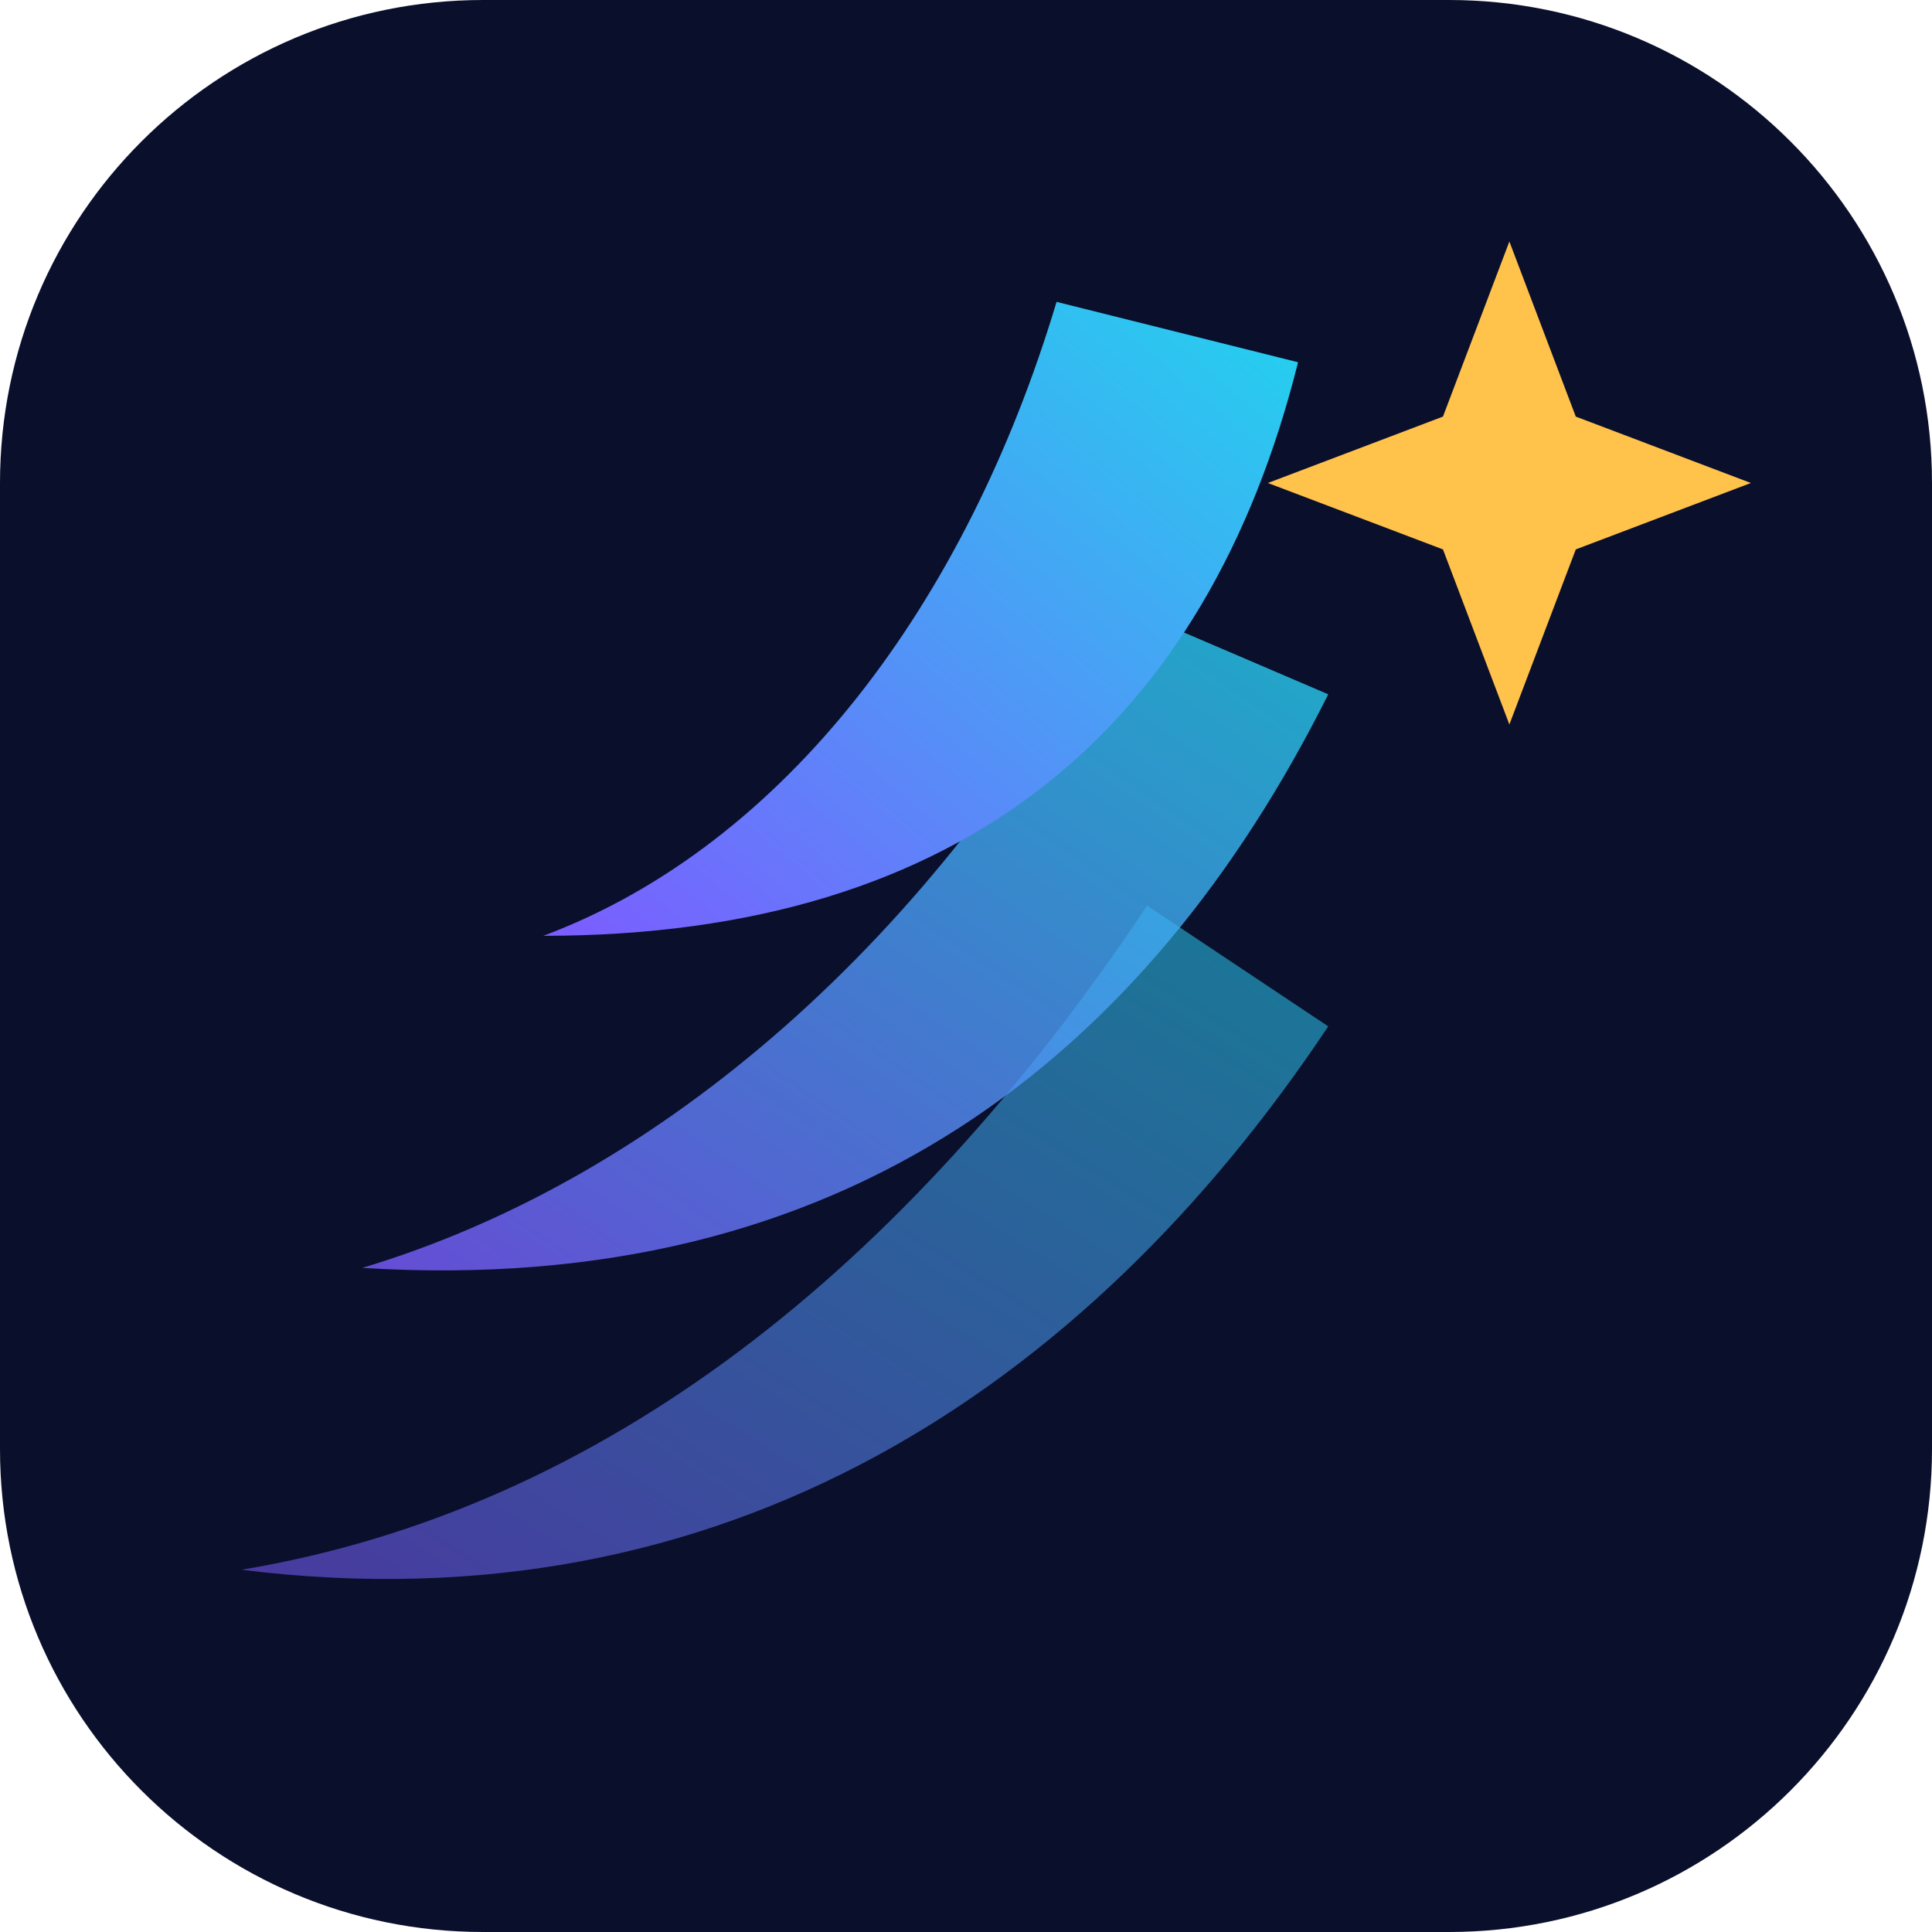
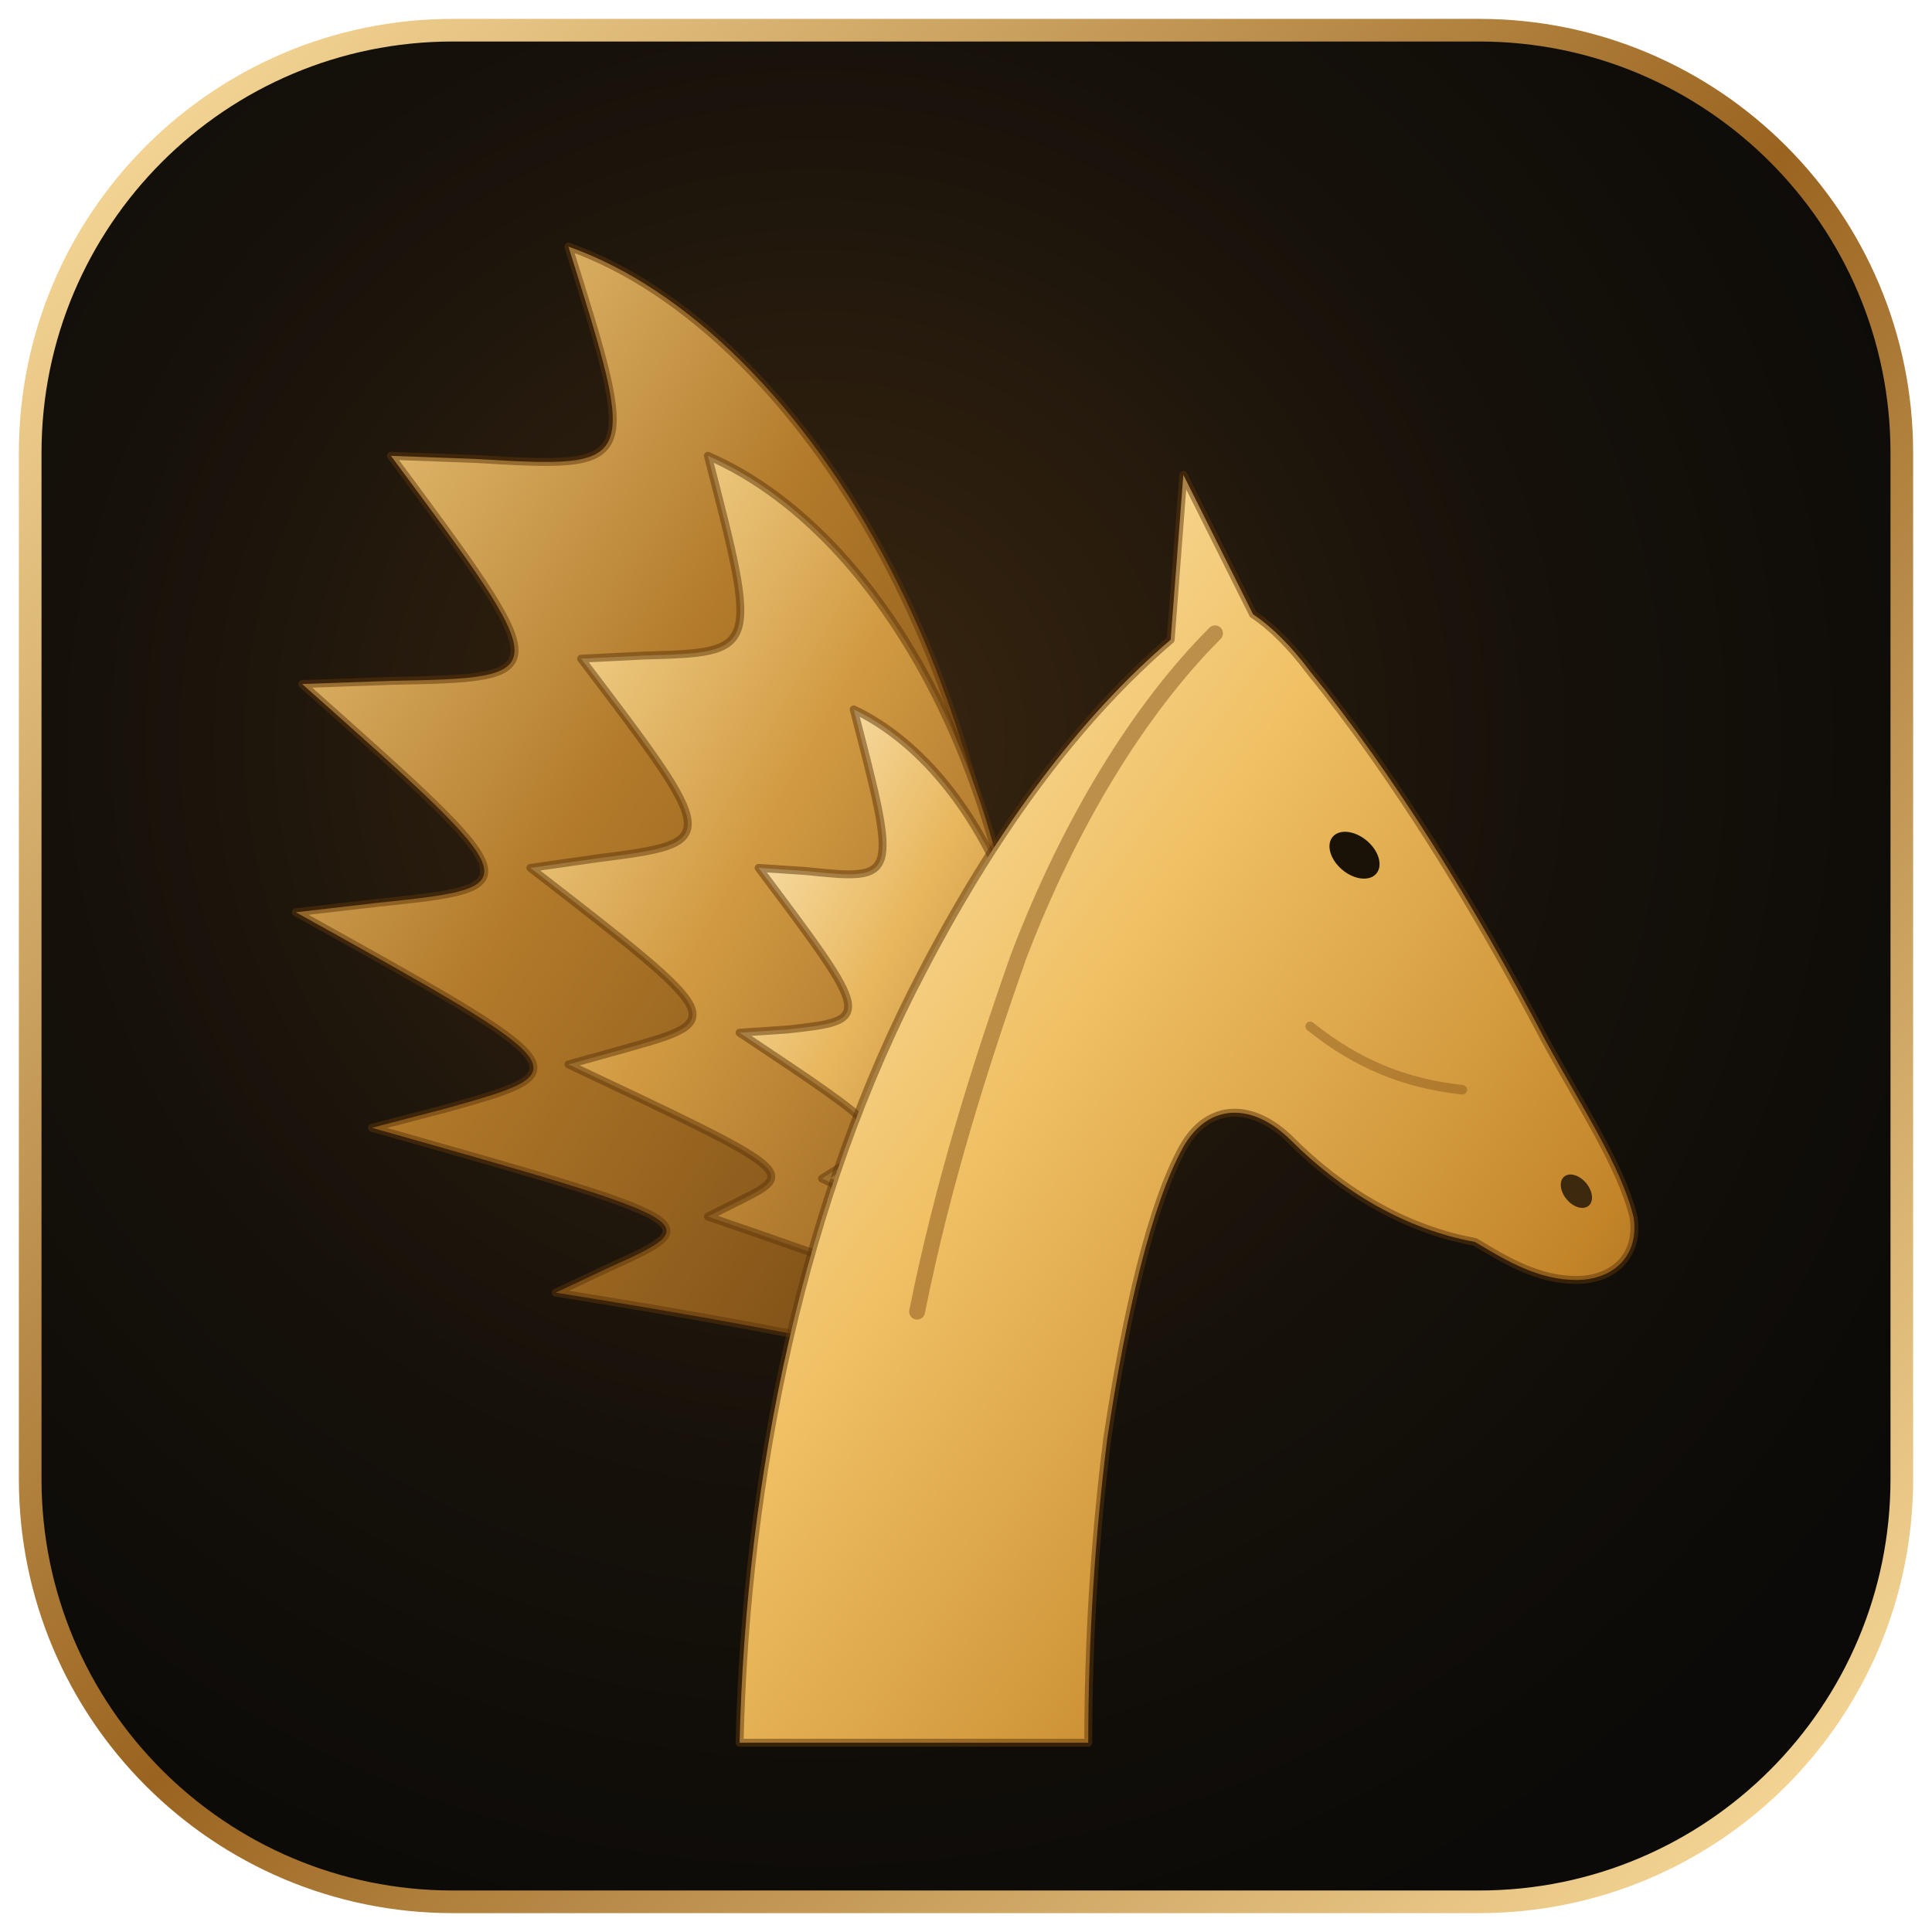
- <svg xmlns="http://www.w3.org/2000/svg" viewBox="0 0 64 64">
+ <svg xmlns="http://www.w3.org/2000/svg" viewBox="0 0 512 512">
  <defs>
-     <linearGradient id="g" x1="0" y1="1" x2="1" y2="0">
-       <stop offset="0" stop-color="#7C5CFF" />
-       <stop offset="1" stop-color="#22D3EE" />
+     <radialGradient id="icglow" cx=".42" cy=".38" r=".7">
+       <stop offset="0" stop-color="#3A2610" />
+       <stop offset=".55" stop-color="#16110A" />
+       <stop offset="1" stop-color="#0B0A08" />
+     </radialGradient>
+     <linearGradient id="icrim" x1="0" y1="0" x2="1" y2="1">
+       <stop offset="0" stop-color="#FFE3A3" />
+       <stop offset=".5" stop-color="#9A6420" />
+       <stop offset="1" stop-color="#FFE3A3" />
    </linearGradient>
  </defs>
-   <rect width="64" height="64" rx="16" fill="#0A0F2C" />
-   <path d="M8 52 C 20 50, 30 42, 38 30 L 44 34 C 36 46, 24 54, 8 52 Z" fill="url(#g)" opacity="0.55" />
-   <path d="M12 42 C 22 39, 31 31, 37 20 L 44 23 C 38 35, 28 43, 12 42 Z" fill="url(#g)" opacity="0.8" />
-   <path d="M18 31 C 26 28, 32 20, 35 10 L 43 12 C 40 24, 32 31, 18 31 Z" fill="url(#g)" />
-   <path d="M50 8 L52.2 13.8 L58 16 L52.2 18.2 L50 24 L47.8 18.2 L42 16 L47.8 13.8 Z" fill="#FFC24B" />
+   <rect x="8" y="8" width="496" height="496" rx="112" fill="url(#icglow)" stroke="url(#icrim)" stroke-width="6" />
+   <g transform="translate(70 62) scale(.84)">
+     <defs>
+       <linearGradient id="icw1" x1="1" y1="1" x2="0" y2="0">
+         <stop offset="0" stop-color="#6E4210" />
+         <stop offset=".55" stop-color="#B27A2A" />
+         <stop offset="1" stop-color="#F6D48A" />
+       </linearGradient>
+       <linearGradient id="icw2" x1="1" y1="1" x2="0" y2="0">
+         <stop offset="0" stop-color="#8A5518" />
+         <stop offset=".55" stop-color="#D19A42" />
+         <stop offset="1" stop-color="#FFE6A6" />
+       </linearGradient>
+       <linearGradient id="icw3" x1="1" y1="1" x2="0" y2="0">
+         <stop offset="0" stop-color="#A86E24" />
+         <stop offset=".55" stop-color="#E8B75E" />
+         <stop offset="1" stop-color="#FFF0C8" />
+       </linearGradient>
+       <linearGradient id="ich" x1="0" y1="0" x2="1" y2="1">
+         <stop offset="0" stop-color="#FFF2C9" />
+         <stop offset=".4" stop-color="#F0C064" />
+         <stop offset=".78" stop-color="#C38428" />
+         <stop offset="1" stop-color="#7A4A14" />
+       </linearGradient>
+     </defs>
+     <path d="M236 300 C246 150 170 30 96 4 C118 74 118 74 67 71 L40 70 C92 140 92 140 40 141 L12 142 C84 206 84 206 36 211 L10 214 C100 264 100 264 57 276 L34 282 C140 312 140 312 109 326 L92 334 Q192 350 230 362 Z" fill="url(#icw1)" stroke="#5C340B" stroke-width="2.5" stroke-opacity=".5" stroke-linejoin="round" />
+     <path d="M240 296 C248 190 200 96 140 70 C156 132 156 132 120 133 L100 134 C144 192 144 192 105 197 L84 200 C146 248 146 248 114 257 L96 262 C168 296 168 296 150 305 L140 310 Q210 334 238 346 Z" fill="url(#icw2)" stroke="#5C340B" stroke-width="2.5" stroke-opacity=".5" stroke-linejoin="round" />
+     <path d="M246 290 C252 226 224 168 186 150 C200 204 200 204 171 201 L156 200 C192 248 192 248 165 251 L150 252 C198 284 198 284 184 293 L176 298 Q222 320 246 330 Z" fill="url(#icw3)" stroke="#5C340B" stroke-width="2.5" stroke-opacity=".5" stroke-linejoin="round" />
+     <path d="M150 476 C152 392 170 304 208 232 C232 186 258 152 286 128 L290 76 L312 120 C318 124 324 130 330 138 C356 170 382 212 404 254 C416 276 428 294 432 310 C434 322 426 330 414 330 C402 330 392 324 382 318 C360 314 340 302 324 286 C312 274 298 274 290 288 C280 306 272 340 266 380 C262 412 260 444 260 476 Z" fill="url(#ich)" stroke="#5C340B" stroke-width="2.5" stroke-opacity=".5" stroke-linejoin="round" />
+     <path d="M300 126 C276 150 254 186 238 228 C226 262 214 300 206 340" fill="none" stroke="#7A4A14" stroke-width="5" stroke-linecap="round" opacity=".45" />
+     <ellipse cx="344" cy="196" rx="9" ry="6" transform="rotate(40 344 196)" fill="#1A1206" />
+     <ellipse cx="414" cy="302" rx="6" ry="4" transform="rotate(50 414 302)" fill="#1A1206" opacity=".8" />
+     <path d="M330 250 C345 262 360 268 378 270" fill="none" stroke="#7A4A14" stroke-width="3" opacity=".4" stroke-linecap="round" />
+   </g>
</svg>
